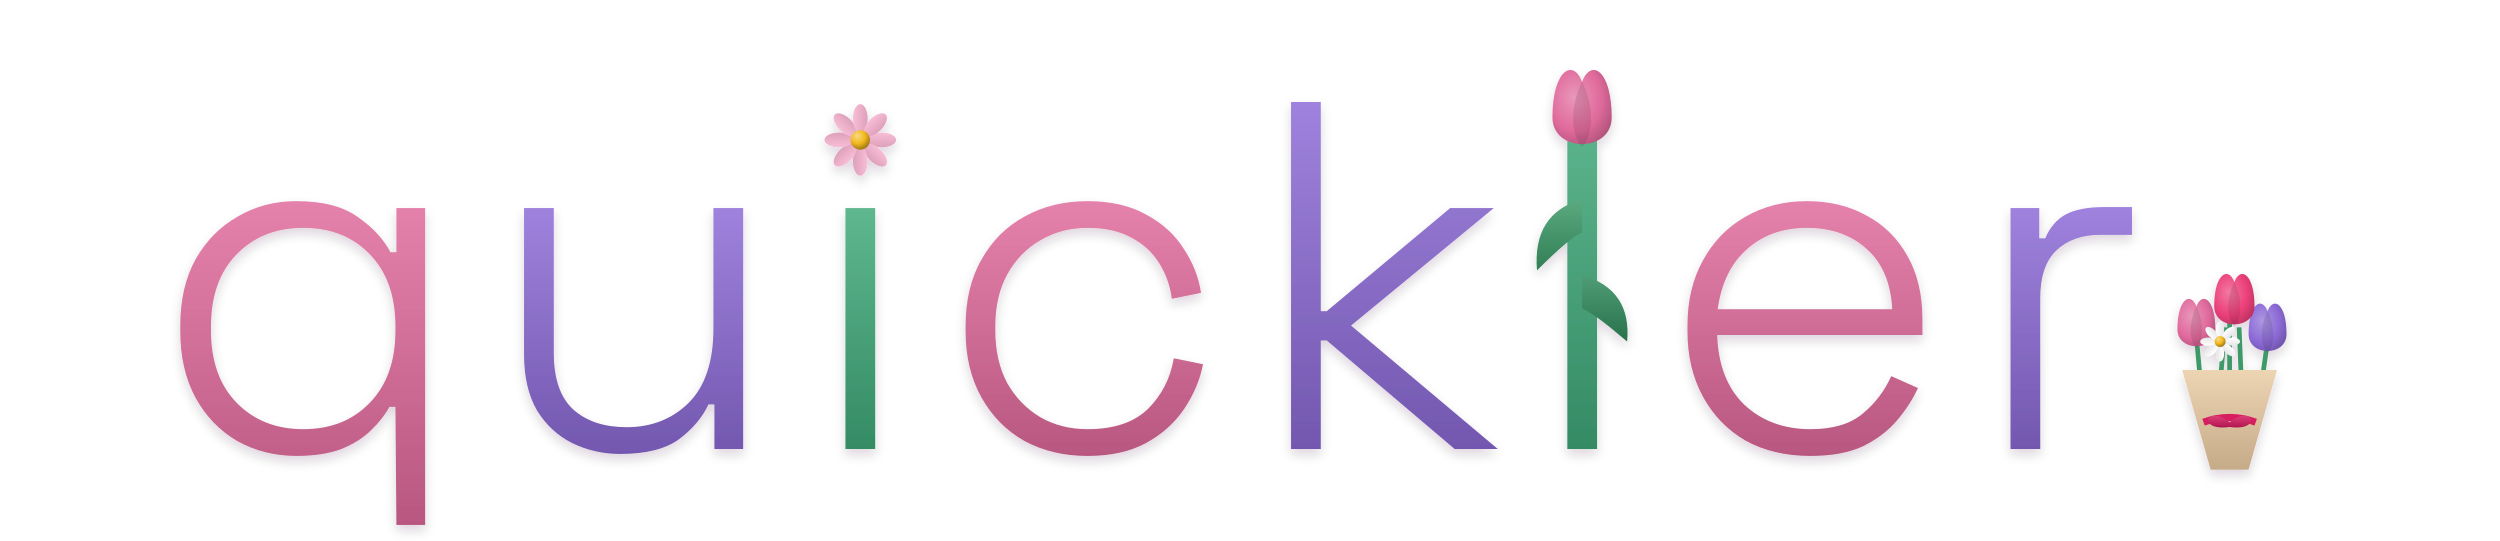
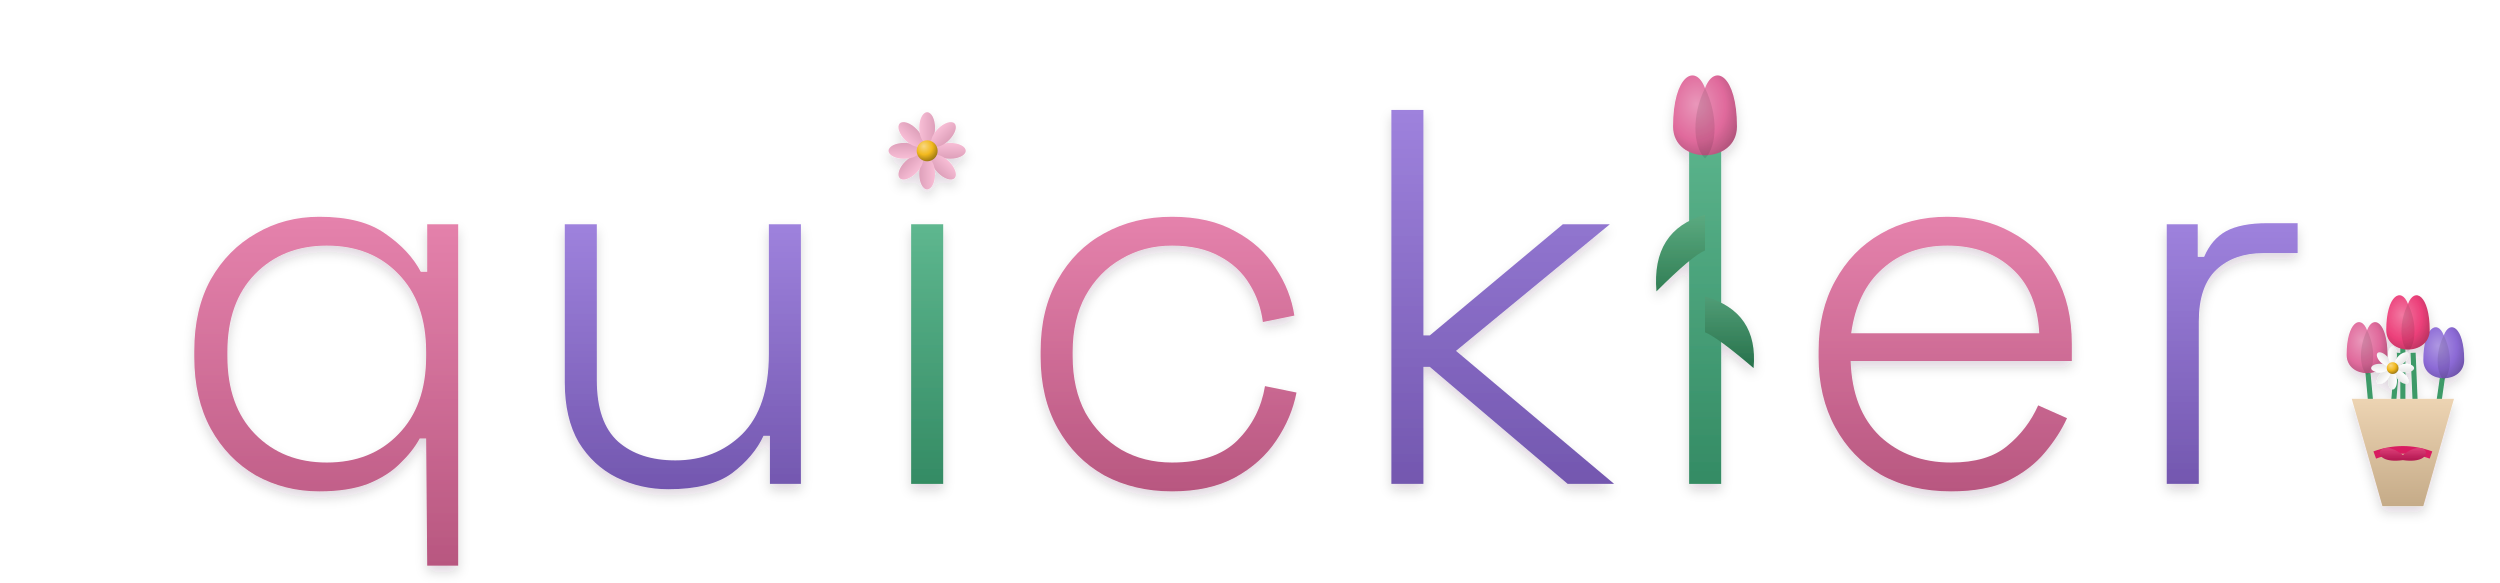
- <svg xmlns="http://www.w3.org/2000/svg" width="2108" height="456" viewBox="-62 -32 1054 228" role="img" aria-label="Quickler logo">
+ <svg xmlns="http://www.w3.org/2000/svg" width="1956" height="456" viewBox="-62 -32 978 228" role="img" aria-label="Quickler logo">
  <defs>
    <filter id="lift" x="-6%" y="-12%" width="112%" height="134%">
      <feDropShadow dx="0" dy="2.5" stdDeviation="2.2" flood-color="#241830" flood-opacity=".16" />
    </filter>
    <linearGradient id="LE06A9C" x1="0" y1="0" x2="0" y2="1">
      <stop stop-color="#E582AC" />
      <stop offset="1" stop-color="#B85780" />
    </linearGradient>
    <linearGradient id="L8C6AD6" x1="0" y1="0" x2="0" y2="1">
      <stop stop-color="#9E82DD" />
      <stop offset="1" stop-color="#7357AF" />
    </linearGradient>
    <linearGradient id="L3FA97A" x1="0" y1="0" x2="0" y2="1">
      <stop stop-color="#5EB78F" />
      <stop offset="1" stop-color="#348B64" />
    </linearGradient>
    <linearGradient id="dp" x1="0" y1="0" x2="0" y2="1">
      <stop stop-color="#F8BED6" />
      <stop offset="1" stop-color="#DEA0BA" />
    </linearGradient>
    <radialGradient id="dpc" cx="0.38" cy="0.32" r="0.7" fx="0.34" fy="0.28">
      <stop stop-color="#F8D884" />
      <stop offset=".55" stop-color="#F2B91F" />
      <stop offset="1" stop-color="#9D7814" />
    </radialGradient>
    <linearGradient id="tl" x1="0" y1="0" x2="0" y2="1">
      <stop stop-color="#5BAA80" />
      <stop offset="1" stop-color="#317E55" />
    </linearGradient>
    <linearGradient id="tl2" x1="0" y1="0" x2="0" y2="1">
      <stop stop-color="#509D76" />
      <stop offset="1" stop-color="#27714B" />
    </linearGradient>
    <radialGradient id="tu1" cx="0.4" cy="0.4" r="0.8" fx="0.36" fy="0.36">
      <stop stop-color="#E997BA" />
      <stop offset=".55" stop-color="#E06A9C" />
      <stop offset="1" stop-color="#9D4A6D" />
    </radialGradient>
    <radialGradient id="tu2" cx="0.4" cy="0.4" r="0.8" fx="0.36" fy="0.36">
      <stop stop-color="#E997BA" />
      <stop offset=".55" stop-color="#E06A9C" />
      <stop offset="1" stop-color="#9D4A6D" />
    </radialGradient>
    <radialGradient id="tu3" cx="0.4" cy="0.4" r="0.8" fx="0.36" fy="0.36">
      <stop stop-color="#AE97E2" />
      <stop offset=".55" stop-color="#8C6AD6" />
      <stop offset="1" stop-color="#624A96" />
    </radialGradient>
    <radialGradient id="tu4" cx="0.4" cy="0.4" r="0.8" fx="0.36" fy="0.36">
      <stop stop-color="#F279A2" />
      <stop offset=".55" stop-color="#EC407A" />
      <stop offset="1" stop-color="#A52D55" />
    </radialGradient>
    <linearGradient id="d2" x1="0" y1="0" x2="0" y2="1">
      <stop stop-color="#FFFFFF" />
      <stop offset="1" stop-color="#E6E6E6" />
    </linearGradient>
    <radialGradient id="d2c" cx="0.38" cy="0.32" r="0.7" fx="0.34" fy="0.28">
      <stop stop-color="#F8D884" />
      <stop offset=".55" stop-color="#F2B91F" />
      <stop offset="1" stop-color="#9D7814" />
    </radialGradient>
    <linearGradient id="wrap" x1="0" y1="0" x2="0" y2="1">
      <stop stop-color="#EDD4B3" />
      <stop offset="1" stop-color="#C5AB88" />
    </linearGradient>
    <linearGradient id="bow" x1="0" y1="0" x2="0" y2="1">
      <stop stop-color="#DE3F79" />
      <stop offset="1" stop-color="#B1164F" />
    </linearGradient>
  </defs>
  <g filter="url(#lift)">
    <path d="M105.124 189.3L104.706 139.535H102.198C100.387 142.879 97.809 146.153 94.465 149.358C91.26 152.563 87.08 155.21 81.925 157.3C76.77 159.251 70.43 160.226 62.906 160.226C53.849 160.226 45.559 158.136 38.035 153.956C30.65 149.637 24.798 143.576 20.479 135.773C16.16 127.831 14 118.496 14 107.767V105.259C14 94.391 16.16 85.056 20.479 77.253C24.938 69.45 30.859 63.459 38.244 59.279C45.629 54.96 53.849 52.8 62.906 52.8C74.053 52.8 82.691 55.029 88.822 59.488C95.092 63.807 99.69 68.754 102.616 74.327H105.124V55.726H117.246V189.3H105.124ZM65.832 148.94C77.397 148.94 86.732 145.248 93.838 137.863C101.083 130.478 104.706 120.307 104.706 107.349V105.677C104.706 92.719 101.083 82.548 93.838 75.163C86.732 67.778 77.397 64.086 65.832 64.086C54.407 64.086 45.071 67.778 37.826 75.163C30.581 82.548 26.958 92.719 26.958 105.677V107.349C26.958 120.307 30.581 130.478 37.826 137.863C45.071 145.248 54.407 148.94 65.832 148.94Z" fill="url(#LE06A9C)" />
    <path d="M199.484 159.39C192.239 159.39 185.481 157.857 179.211 154.792C173.081 151.727 168.134 147.129 164.372 140.998C160.75 134.728 158.938 126.925 158.938 117.59V55.726H171.478V116.754C171.478 127.761 174.265 135.773 179.838 140.789C185.412 145.666 192.866 148.104 202.201 148.104C212.651 148.104 221.36 144.69 228.326 137.863C235.293 130.896 238.776 120.446 238.776 106.513V55.726H251.316V157.3H239.194V138.49H236.686C234.178 143.924 230.068 148.801 224.355 153.12C218.643 157.3 210.352 159.39 199.484 159.39Z" fill="url(#L8C6AD6)" />
    <path d="M294.439 157.3V55.726H306.979V157.3H294.439Z" fill="url(#L3FA97A)" />
    <path d="M396.499 160.226C386.607 160.226 377.759 158.136 369.956 153.956C362.293 149.637 356.232 143.506 351.773 135.564C347.315 127.622 345.085 118.287 345.085 107.558V105.468C345.085 94.6 347.315 85.265 351.773 77.462C356.232 69.52 362.293 63.459 369.956 59.279C377.759 54.96 386.607 52.8 396.499 52.8C406.253 52.8 414.473 54.681 421.161 58.443C427.989 62.066 433.283 66.873 437.045 72.864C440.947 78.716 443.385 84.916 444.36 91.465L432.029 93.973C431.333 88.539 429.591 83.593 426.804 79.134C424.018 74.536 420.116 70.913 415.1 68.266C410.084 65.479 403.884 64.086 396.499 64.086C389.115 64.086 382.496 65.828 376.644 69.311C370.792 72.655 366.125 77.462 362.641 83.732C359.297 89.863 357.625 97.178 357.625 105.677V107.349C357.625 115.848 359.297 123.233 362.641 129.503C366.125 135.634 370.792 140.441 376.644 143.924C382.496 147.268 389.115 148.94 396.499 148.94C407.646 148.94 416.145 146.084 421.997 140.371C427.849 134.519 431.472 127.413 432.865 119.053L445.196 121.561C443.942 128.11 441.295 134.38 437.254 140.371C433.353 146.223 427.989 151.03 421.161 154.792C414.473 158.415 406.253 160.226 396.499 160.226Z" fill="url(#LE06A9C)" />
    <path d="M482.302 157.3V11H494.842V99.198H497.35L549.391 55.726H567.783L507.591 105.259L569.455 157.3H551.272L497.35 111.529H494.842V157.3H482.302Z" fill="url(#L8C6AD6)" />
    <path d="M598.787 157.3V11H611.327V157.3Z" fill="url(#L3FA97A)" />
    <path d="M701.266 160.226C690.816 160.226 681.689 158.066 673.886 153.747C666.223 149.288 660.232 143.088 655.912 135.146C651.593 127.204 649.433 118.078 649.433 107.767V105.259C649.433 94.809 651.593 85.683 655.912 77.88C660.232 69.938 666.153 63.807 673.677 59.488C681.341 55.029 690.049 52.8 699.802 52.8C709.277 52.8 717.637 54.82 724.883 58.861C732.267 62.762 738.049 68.475 742.229 75.999C746.409 83.384 748.5 92.231 748.5 102.542V109.23H661.974C662.392 121.909 666.223 131.732 673.469 138.699C680.853 145.526 690.119 148.94 701.266 148.94C710.74 148.94 718.055 146.78 723.211 142.461C728.505 138.142 732.546 132.847 735.333 126.577L746.619 131.593C744.529 136.191 741.603 140.719 737.841 145.178C734.218 149.497 729.48 153.12 723.628 156.046C717.776 158.833 710.322 160.226 701.266 160.226ZM662.182 98.362H735.75C735.193 87.355 731.64 78.925 725.091 73.073C718.543 67.082 710.113 64.086 699.802 64.086C689.631 64.086 681.201 67.082 674.513 73.073C667.825 78.925 663.715 87.355 662.182 98.362Z" fill="url(#LE06A9C)" />
    <path d="M785.63 157.3V55.726H797.752V68.475H800.26C802.21 63.877 805.067 60.533 808.829 58.443C812.73 56.353 818.094 55.308 824.922 55.308H836.835V67.012H823.459C815.795 67.012 809.665 69.172 805.067 73.491C800.469 77.81 798.17 84.568 798.17 93.764V157.3H785.63Z" fill="url(#L8C6AD6)" />
    <ellipse cx="309.7" cy="27.0" rx="6.1" ry="3.1" transform="rotate(0 309.7 27.0)" fill="url(#dp)" />
    <ellipse cx="307.1" cy="33.4" rx="6.1" ry="3.1" transform="rotate(45 307.1 33.4)" fill="url(#dp)" />
    <ellipse cx="300.7" cy="36.0" rx="6.1" ry="3.1" transform="rotate(90 300.7 36.0)" fill="url(#dp)" />
    <ellipse cx="294.3" cy="33.4" rx="6.1" ry="3.1" transform="rotate(135 294.3 33.4)" fill="url(#dp)" />
    <ellipse cx="291.7" cy="27.0" rx="6.1" ry="3.1" transform="rotate(180 291.7 27.0)" fill="url(#dp)" />
    <ellipse cx="294.3" cy="20.6" rx="6.1" ry="3.1" transform="rotate(225 294.3 20.6)" fill="url(#dp)" />
    <ellipse cx="300.7" cy="18.0" rx="6.1" ry="3.1" transform="rotate(270 300.7 18.0)" fill="url(#dp)" />
    <ellipse cx="307.1" cy="20.6" rx="6.1" ry="3.1" transform="rotate(315 307.1 20.6)" fill="url(#dp)" />
    <circle cx="300.7" cy="27" r="4.1" fill="url(#dpc)" />
    <path d="M605 52 Q584 58 586 82 Q600 68 605 66Z" fill="url(#tl)" />
    <path d="M605 84 Q626 90 624 112 Q610 100 605 98Z" fill="url(#tl2)" />
    <g transform="translate(605 10) scale(1.25)">
      <path d="M-10 6 C-10 -10 -3 -14 0 -6 C3 -14 10 -10 10 6 C10 18 -10 18 -10 6Z" fill="url(#tu1)" />
      <path d="M0 -6 C-4 2 -4 12 0 16 C4 12 4 2 0 -6Z" fill="#000" opacity=".1" />
    </g>
    <g transform="translate(878 102)">
      <path d="M-6 52 L-2 4 M0 52 L0 0 M6 52 L4 4 M-10 52 L-14 8 M10 52 L16 10" stroke="#3C9A68" stroke-width="2" />
      <g transform="translate(-14 0) scale(0.8)">
        <path d="M-10 6 C-10 -10 -3 -14 0 -6 C3 -14 10 -10 10 6 C10 18 -10 18 -10 6Z" fill="url(#tu2)" />
        <path d="M0 -6 C-4 2 -4 12 0 16 C4 12 4 2 0 -6Z" fill="#000" opacity=".1" />
      </g>
      <g transform="translate(16 2) scale(0.8)">
        <path d="M-10 6 C-10 -10 -3 -14 0 -6 C3 -14 10 -10 10 6 C10 18 -10 18 -10 6Z" fill="url(#tu3)" />
        <path d="M0 -6 C-4 2 -4 12 0 16 C4 12 4 2 0 -6Z" fill="#000" opacity=".1" />
      </g>
      <g transform="translate(2 -10) scale(0.85)">
        <path d="M-10 6 C-10 -10 -3 -14 0 -6 C3 -14 10 -10 10 6 C10 18 -10 18 -10 6Z" fill="url(#tu4)" />
        <path d="M0 -6 C-4 2 -4 12 0 16 C4 12 4 2 0 -6Z" fill="#000" opacity=".1" />
      </g>
      <ellipse cx="1.0" cy="10.0" rx="3.4" ry="1.7" transform="rotate(0 1.0 10.0)" fill="url(#d2)" />
      <ellipse cx="-0.5" cy="13.5" rx="3.4" ry="1.7" transform="rotate(45 -0.5 13.5)" fill="url(#d2)" />
      <ellipse cx="-4.0" cy="15.0" rx="3.4" ry="1.7" transform="rotate(90 -4.0 15.0)" fill="url(#d2)" />
      <ellipse cx="-7.5" cy="13.5" rx="3.4" ry="1.7" transform="rotate(135 -7.5 13.5)" fill="url(#d2)" />
      <ellipse cx="-9.0" cy="10.0" rx="3.4" ry="1.7" transform="rotate(180 -9.0 10.0)" fill="url(#d2)" />
      <ellipse cx="-7.5" cy="6.5" rx="3.4" ry="1.7" transform="rotate(225 -7.5 6.5)" fill="url(#d2)" />
      <ellipse cx="-4.0" cy="5.0" rx="3.4" ry="1.7" transform="rotate(270 -4.0 5.0)" fill="url(#d2)" />
      <ellipse cx="-0.5" cy="6.5" rx="3.4" ry="1.7" transform="rotate(315 -0.5 6.5)" fill="url(#d2)" />
      <circle cx="-4" cy="10" r="2.3" fill="url(#d2c)" />
      <path d="M-20 22 L20 22 L8 64 L-8 64Z" fill="url(#wrap)" />
      <path d="M-11 44 Q0 40 11 44" stroke="#D81B60" stroke-width="3" fill="none" />
      <path d="M0 44 C-10 36 -14 48 0 46 C14 48 10 36 0 44Z" fill="url(#bow)" />
    </g>
  </g>
</svg>
